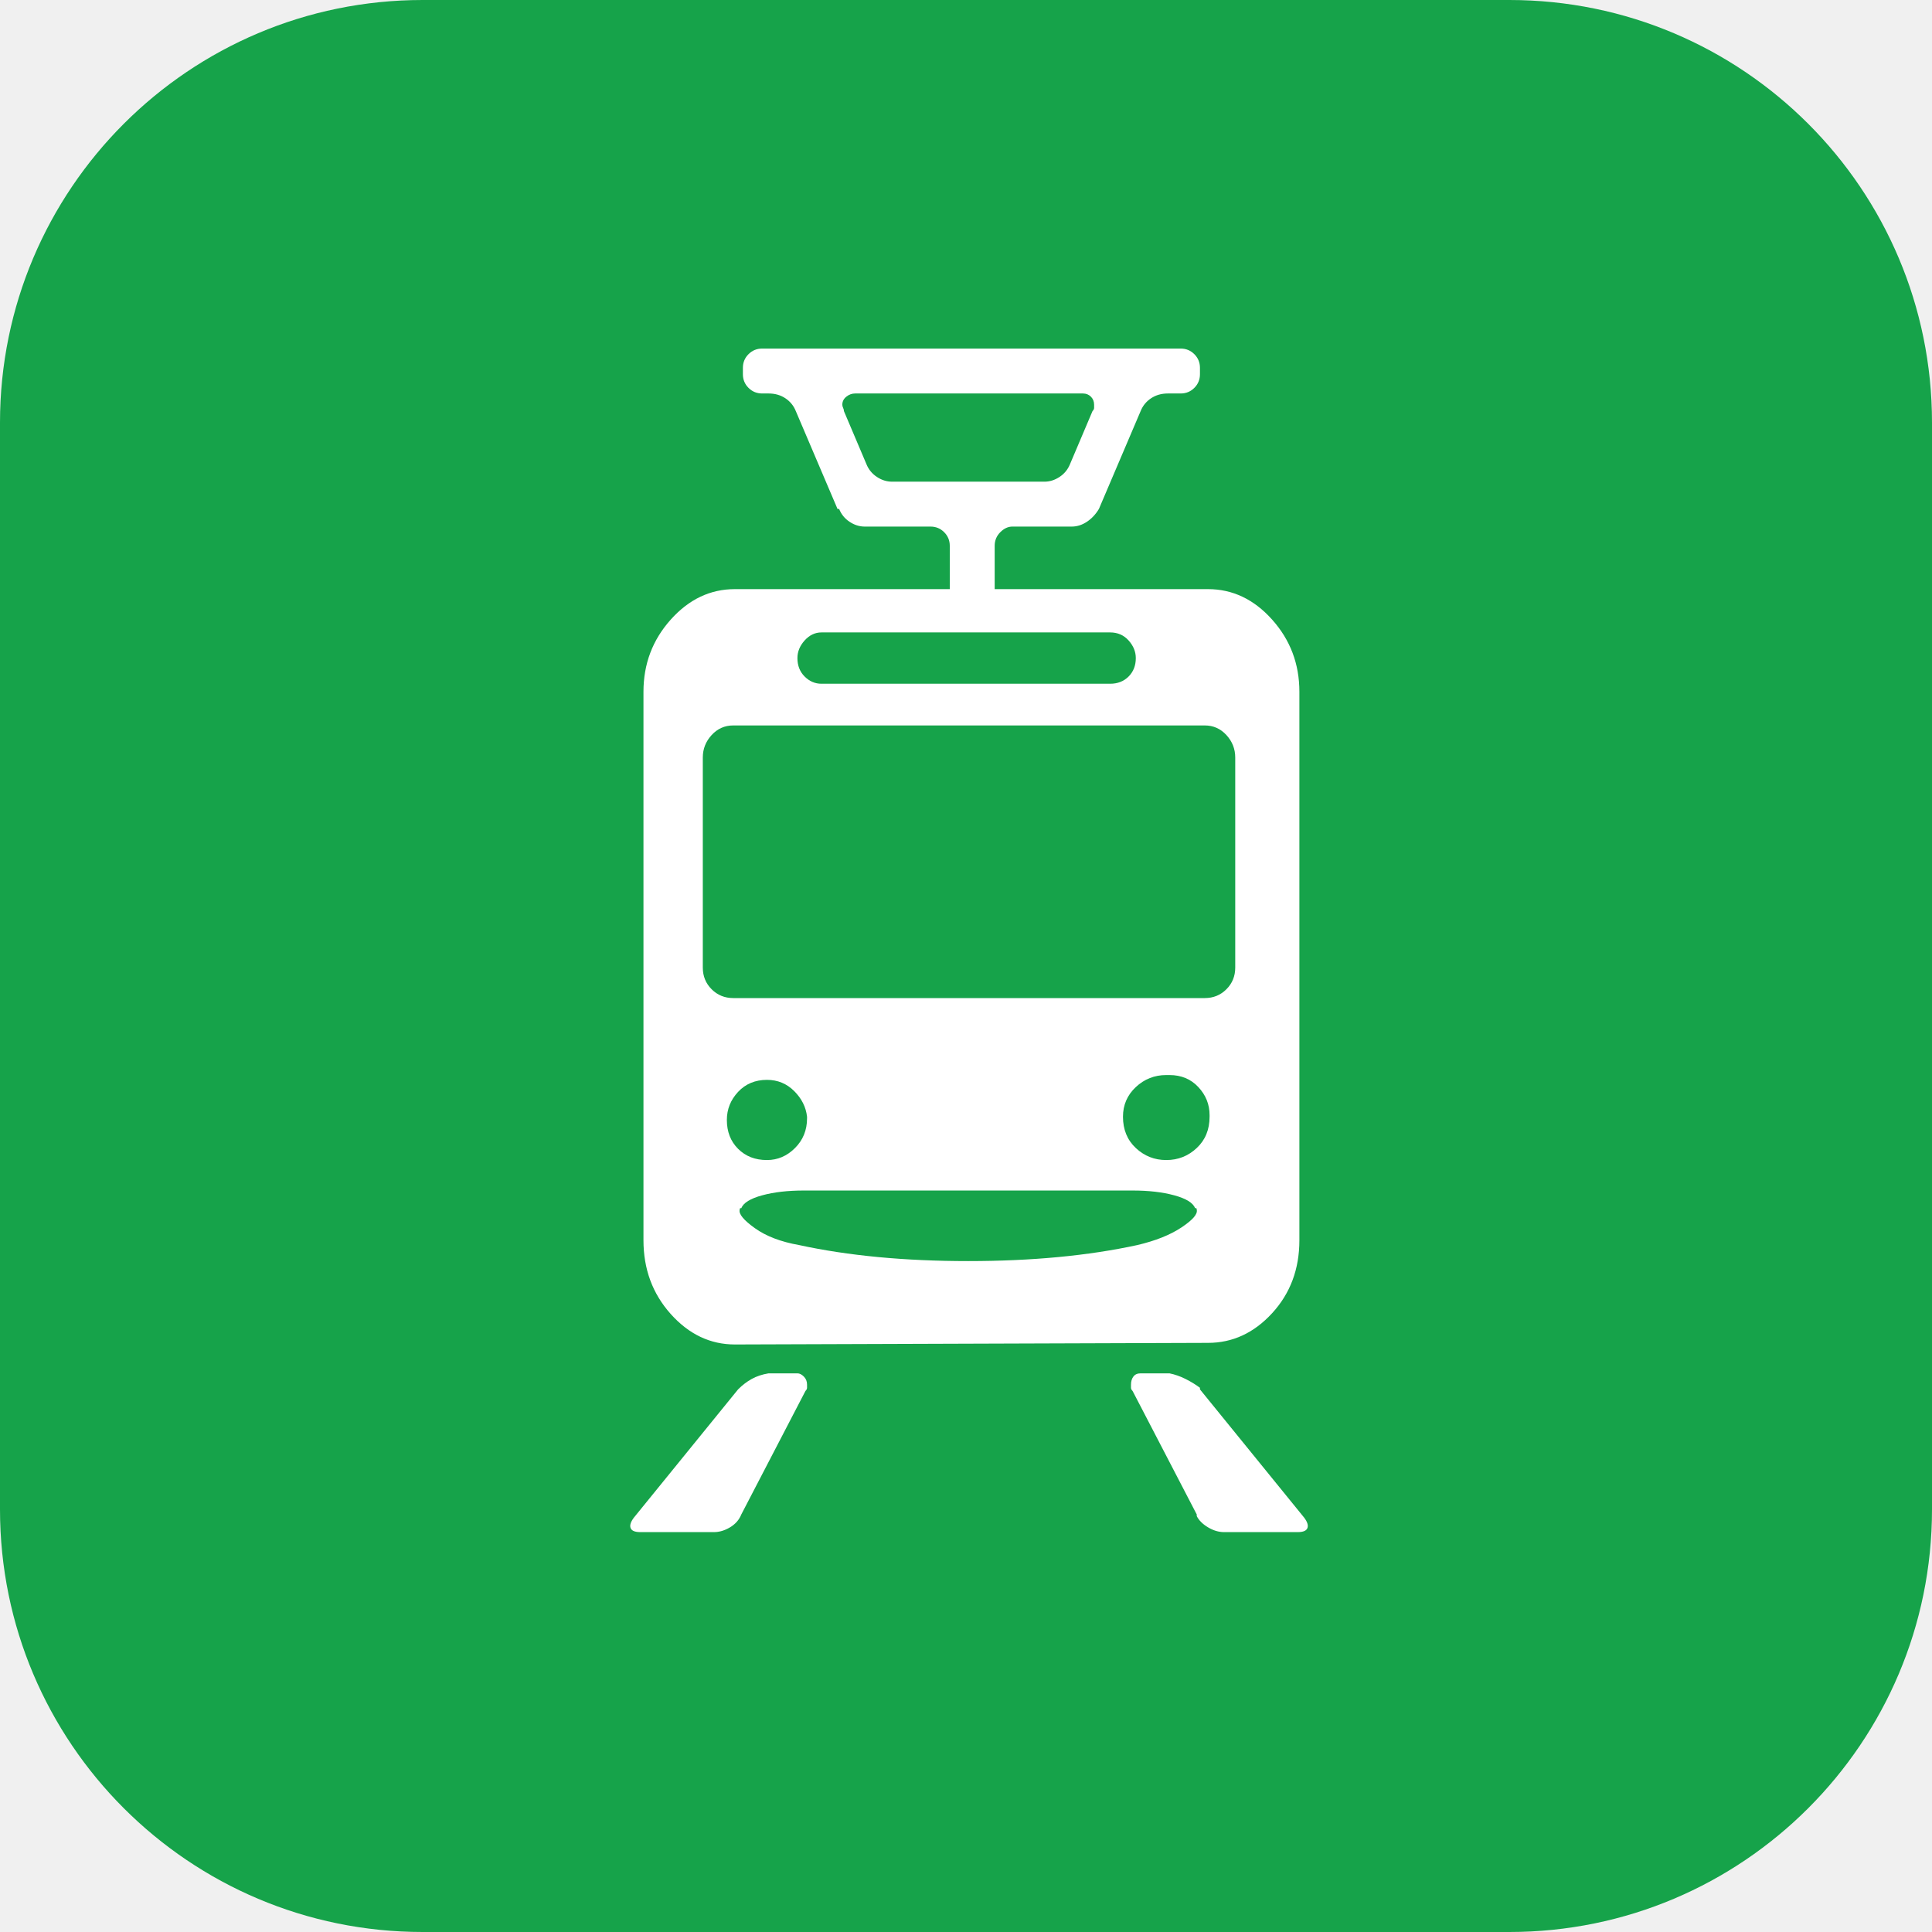
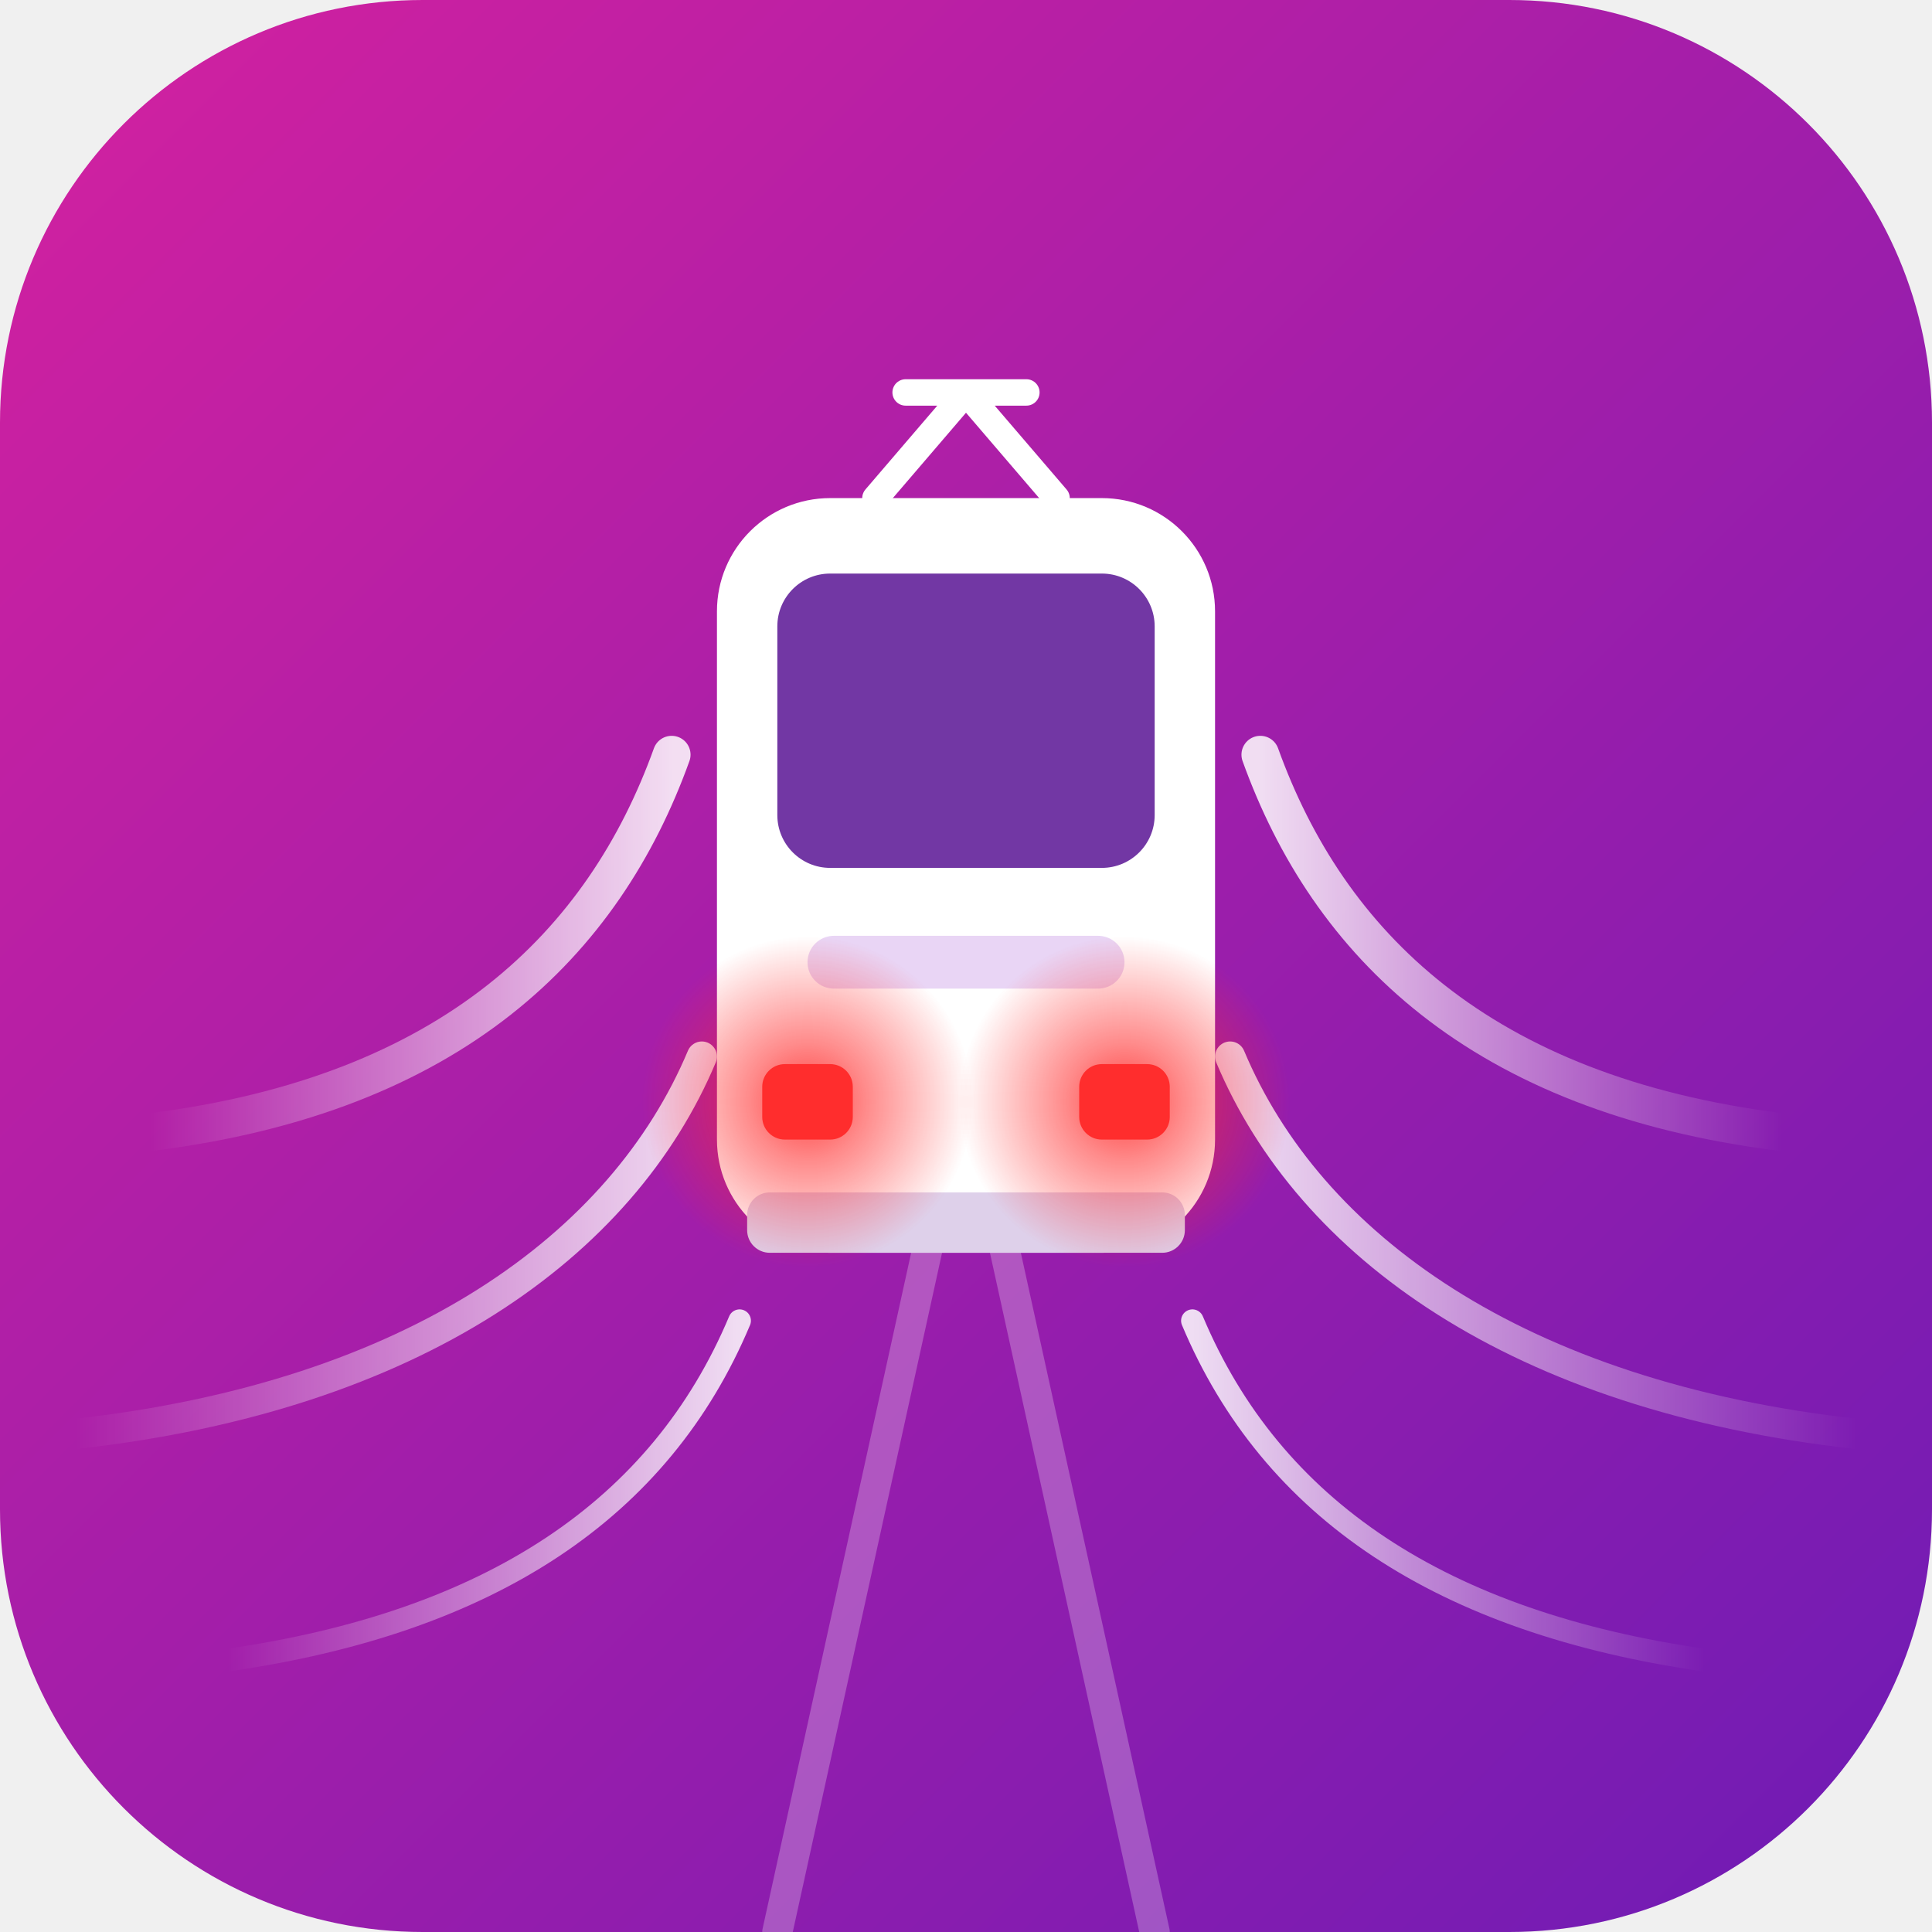
<svg xmlns="http://www.w3.org/2000/svg" viewBox="0 0 512 512">
-   <rect width="512" height="512" rx="112" fill="#16a34a" />
-   <g transform="translate(39.2 31.6) scale(0.425)">
-     <path fill="#ffffff" fill-rule="evenodd" d="M659 548Q667 548 672.5 542.5Q678 537 678 529V398Q678 390 672.5 384.0Q667 378 659 378H365Q357 378 351.5 384.0Q346 390 346 398V529Q346 537 351.5 542.5Q357 548 365 548ZM420 352H600Q607 352 611.5 347.5Q616 343 616 336Q616 330 611.5 325.0Q607 320 600 320H420Q414 320 409.5 325.0Q405 330 405 336Q405 343 409.5 347.5Q414 352 420 352ZM411 622Q410 613 403.0 606.0Q396 599 386 599Q375 599 368.0 606.5Q361 614 361 624Q361 635 368.0 642.0Q375 649 386 649Q396 649 403.5 641.5Q411 634 411 623Q411 623 411.0 623.0Q411 623 411 622ZM575 215 589 182Q590 181 590.0 180.0Q590 179 590 178Q590 175 588.0 173.0Q586 171 583 171Q582 171 582.0 171.0Q582 171 582 171H442Q441 171 441.0 171.0Q441 171 441 171Q438 171 435.5 173.0Q433 175 433 178Q433 179 433.5 180.0Q434 181 434 182L448 215Q450 220 454.5 223.0Q459 226 464 226H559Q564 226 568.5 223.0Q573 220 575 215ZM653 679Q651 674 640.0 671.0Q629 668 614 668H409Q394 668 383.0 671.0Q372 674 370 679Q370 679 369.5 679.0Q369 679 369 680Q368 684 378.5 691.5Q389 699 406 702Q452 712 511.5 712.0Q571 712 617 702Q634 698 644.5 691.0Q655 684 654 680Q654 679 653.5 679.0Q653 679 653 679ZM410 793 370 870Q368 875 363.0 878.0Q358 881 353 881H307Q302 881 301.0 878.5Q300 876 303 872L368 792Q372 788 376.5 785.5Q381 783 387 782H404Q404 782 404.0 782.0Q404 782 405 782Q407 782 409.0 784.0Q411 786 411 789Q411 790 411.0 791.0Q411 792 410 793ZM366 764Q343 764 326.0 745.0Q309 726 309 699V357Q309 331 326.0 312.0Q343 293 366 293H500V266Q500 261 496.5 257.5Q493 254 488 254H447Q442 254 437.5 251.0Q433 248 431 243H430L404 182Q402 177 397.5 174.0Q393 171 387 171H383Q378 171 374.5 167.5Q371 164 371 159V155Q371 150 374.5 146.5Q378 143 383 143H644Q649 143 652.5 146.5Q656 150 656 155V159Q656 164 652.5 167.5Q649 171 644 171H636Q630 171 625.5 174.0Q621 177 619 182L593 243Q590 248 585.5 251.0Q581 254 576 254H539Q535 254 531.5 257.5Q528 261 528 266V293H661Q684 293 701.0 312.0Q718 331 718 357V699Q718 726 701.0 744.5Q684 763 661 763ZM717 881H671Q666 881 661.0 878.0Q656 875 654 871V870L614 793Q613 792 613.0 791.0Q613 790 613 789Q613 786 614.5 784.0Q616 782 619 782Q620 782 620.0 782.0Q620 782 620 782H637Q642 783 647.0 785.5Q652 788 656 791V792L721 872Q724 876 723.0 878.5Q722 881 717 881ZM637 596Q637 596 636.5 596.0Q636 596 635 596Q624 596 616.0 603.5Q608 611 608 622Q608 634 616.0 641.5Q624 649 635 649Q646 649 654.0 641.5Q662 634 662 622Q662 622 662.0 622.0Q662 622 662 622Q662 622 662.0 622.0Q662 622 662 621Q662 611 655.0 603.5Q648 596 637 596Z" />
+   <defs>
+     <linearGradient id="bg" x1="0" y1="0" x2="1" y2="1">
+       <stop offset="0" stop-color="#d4219f" />
+       <stop offset="1" stop-color="#6d1bb5" />
+     </linearGradient>
+     <radialGradient id="glow">
+       <stop offset="0" stop-color="#ff3b3b" stop-opacity="0.95" />
+       <stop offset="0.35" stop-color="#ff2a2a" stop-opacity="0.55" />
+       <stop offset="1" stop-color="#ff2a2a" stop-opacity="0" />
+     </radialGradient>
+     <linearGradient id="streak" x1="0" y1="0" x2="1" y2="0">
+       <stop offset="0" stop-color="#fff" stop-opacity="0" />
+       <stop offset="1" stop-color="#fff" stop-opacity="0.85" />
+     </linearGradient>
+     <linearGradient id="streakR" x1="1" y1="0" x2="0" y2="0">
+       <stop offset="0" stop-color="#fff" stop-opacity="0" />
+       <stop offset="1" stop-color="#fff" stop-opacity="0.85" />
+     </linearGradient>
+   </defs>
+   <rect width="512" height="512" rx="112" fill="url(#bg)" />
+   <path d="M206 512 L246 330 M306 512 L266 330" stroke="#fff" stroke-opacity="0.25" stroke-width="8" stroke-linecap="round" />
+   <g fill="none" stroke-linecap="round">
+     <path d="M40 300 C120 290 160 250 178 200" stroke="url(#streak)" stroke-width="10" />
+     <path d="M20 380 C110 370 165 330 186 280" stroke="url(#streak)" stroke-width="8" />
+     <path d="M60 440 C130 430 175 400 196 350" stroke="url(#streak)" stroke-width="6" />
+     <path d="M472 300 C392 290 352 250 334 200" stroke="url(#streakR)" stroke-width="10" />
+     <path d="M492 380 C402 370 347 330 326 280" stroke="url(#streakR)" stroke-width="8" />
+     <path d="M452 440 C382 430 337 400 316 350" stroke="url(#streakR)" stroke-width="6" />
  </g>
+   <path d="M232 132 L256 104 L280 132 M240 104 H272" stroke="#fff" stroke-width="7" stroke-linecap="round" stroke-linejoin="round" fill="none" />
+   <rect x="190" y="132" width="132" height="200" rx="30" fill="#fff" />
+   <rect x="206" y="152" width="100" height="78" rx="14" fill="#5a1494" fill-opacity="0.85" />
+   <rect x="214" y="248" width="84" height="14" rx="7" fill="#e9d5f5" />
+   <rect x="198" y="316" width="116" height="16" rx="6" fill="#ded0ea" />
+   <circle cx="214" cy="292" r="44" fill="url(#glow)" />
+   <circle cx="298" cy="292" r="44" fill="url(#glow)" />
+   <rect x="202" y="282" width="24" height="20" rx="6" fill="#ff2d2d" />
+   <rect x="286" y="282" width="24" height="20" rx="6" fill="#ff2d2d" />
</svg>
